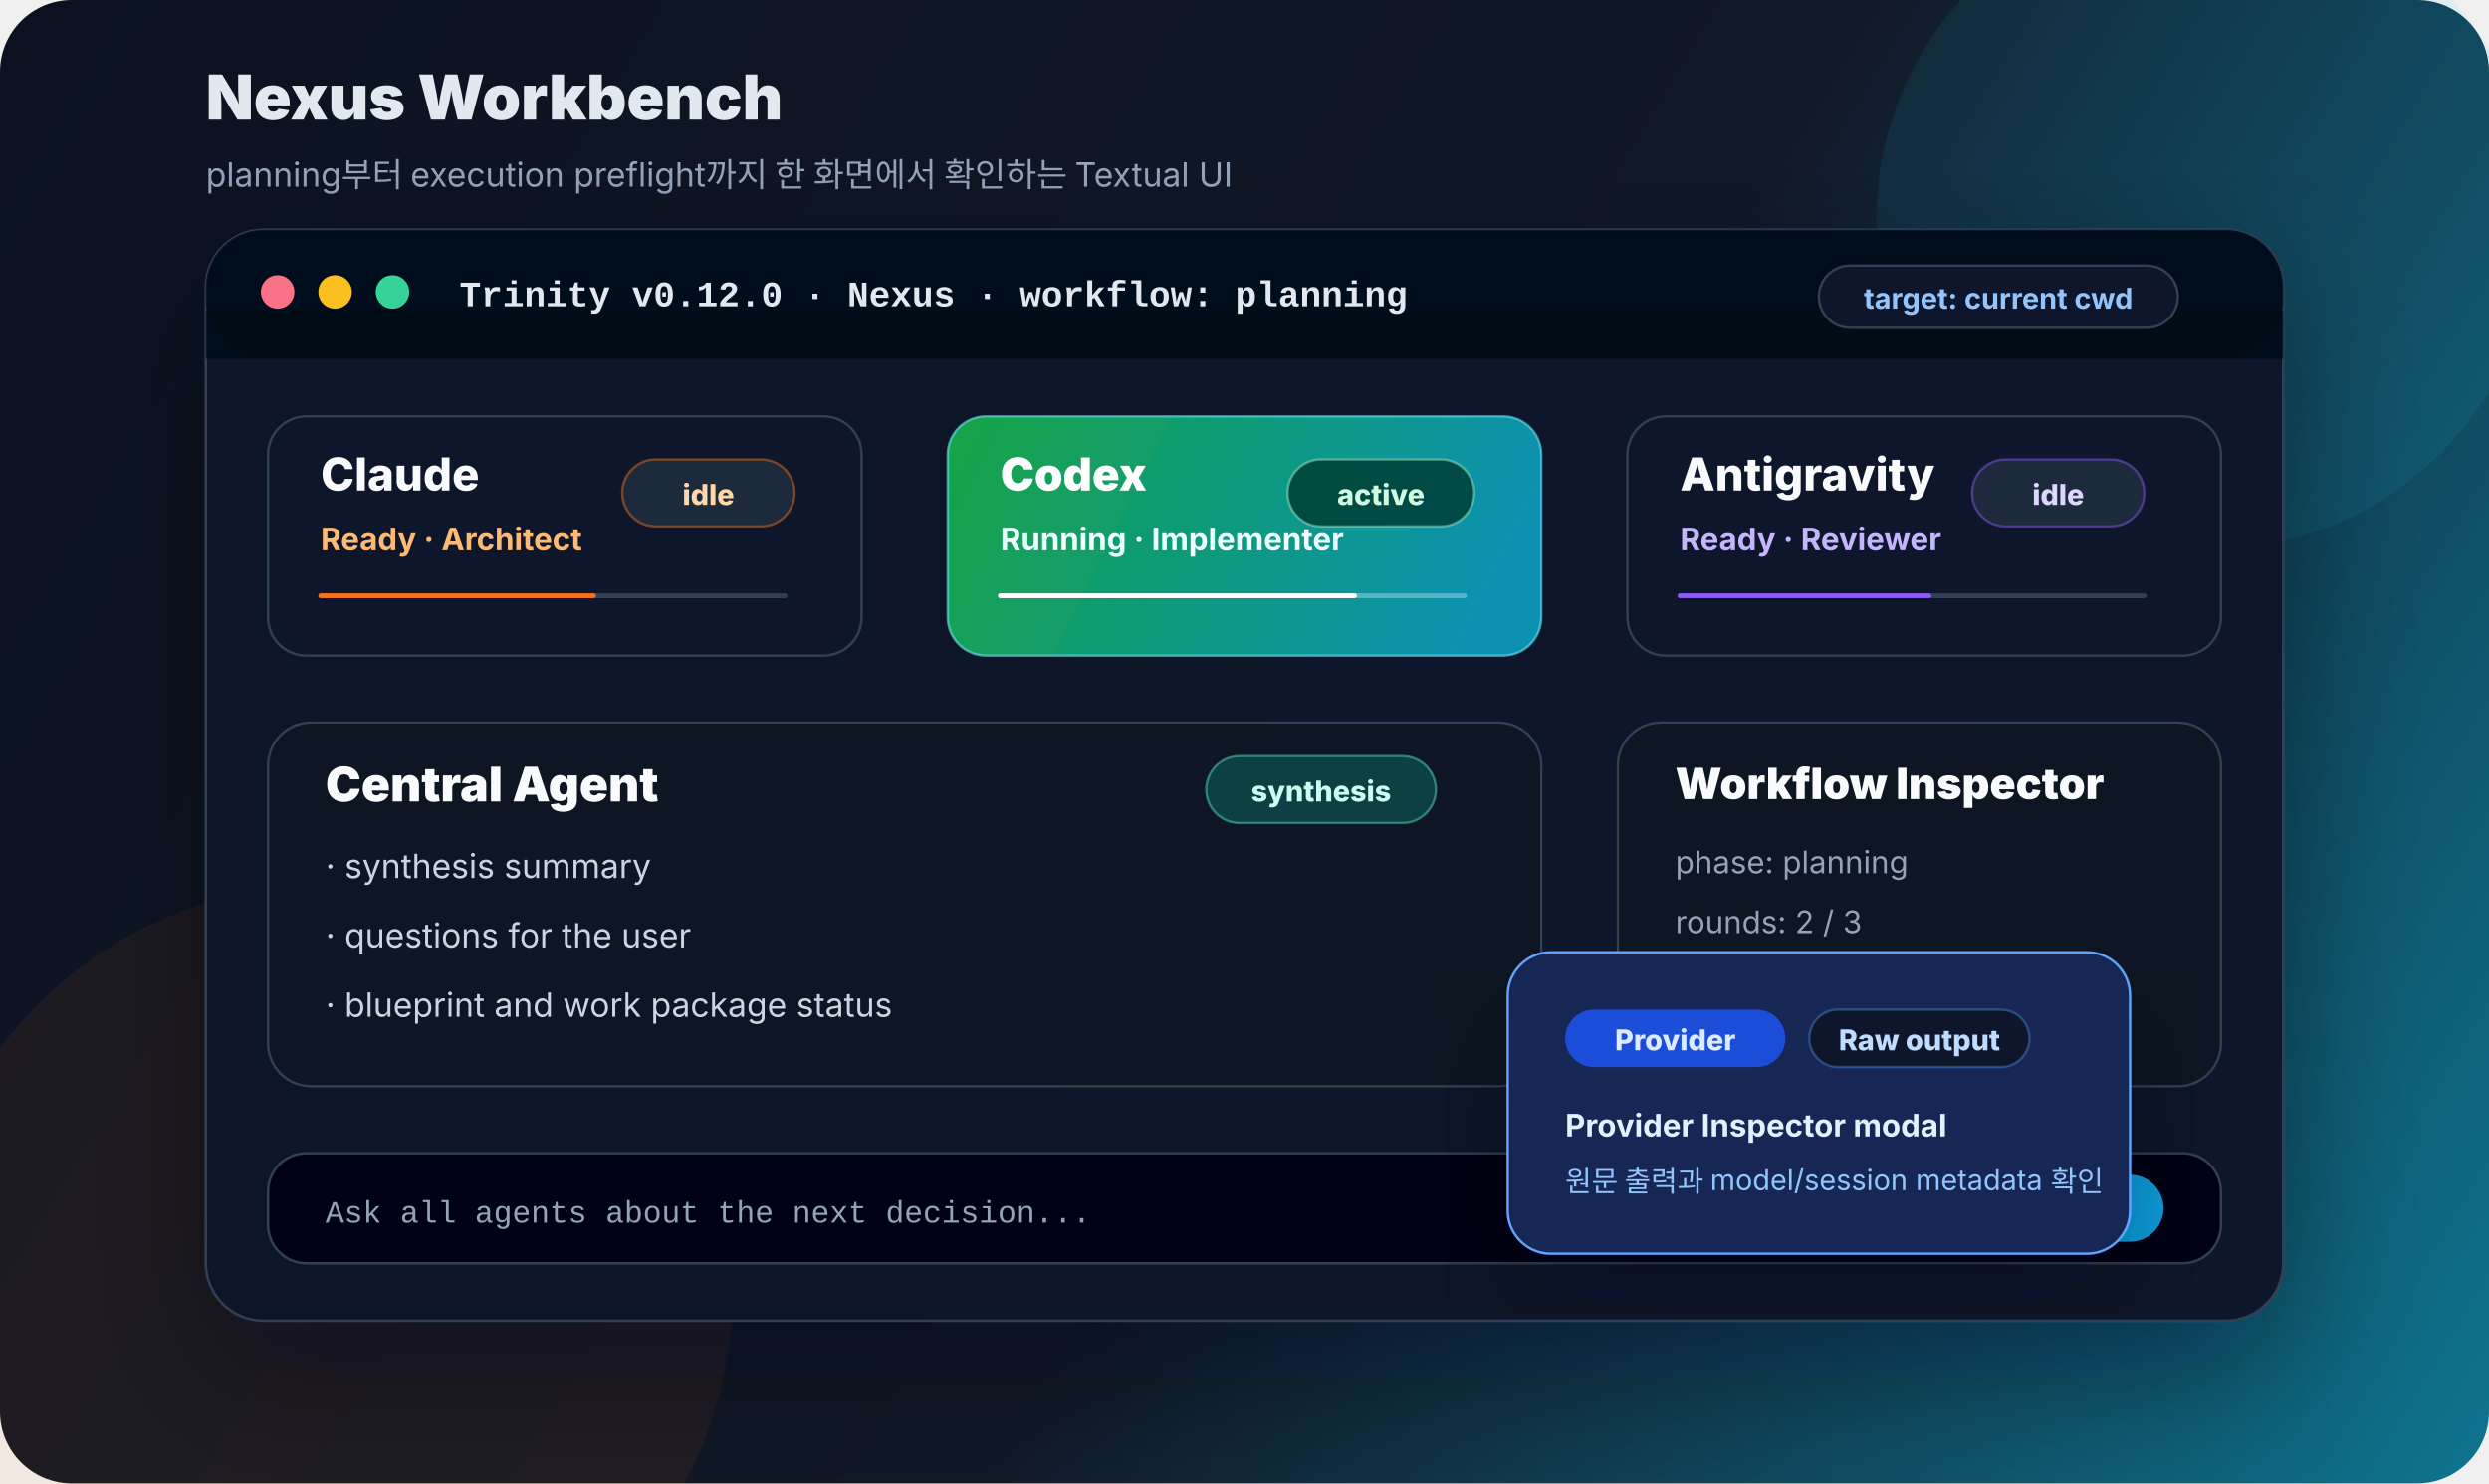
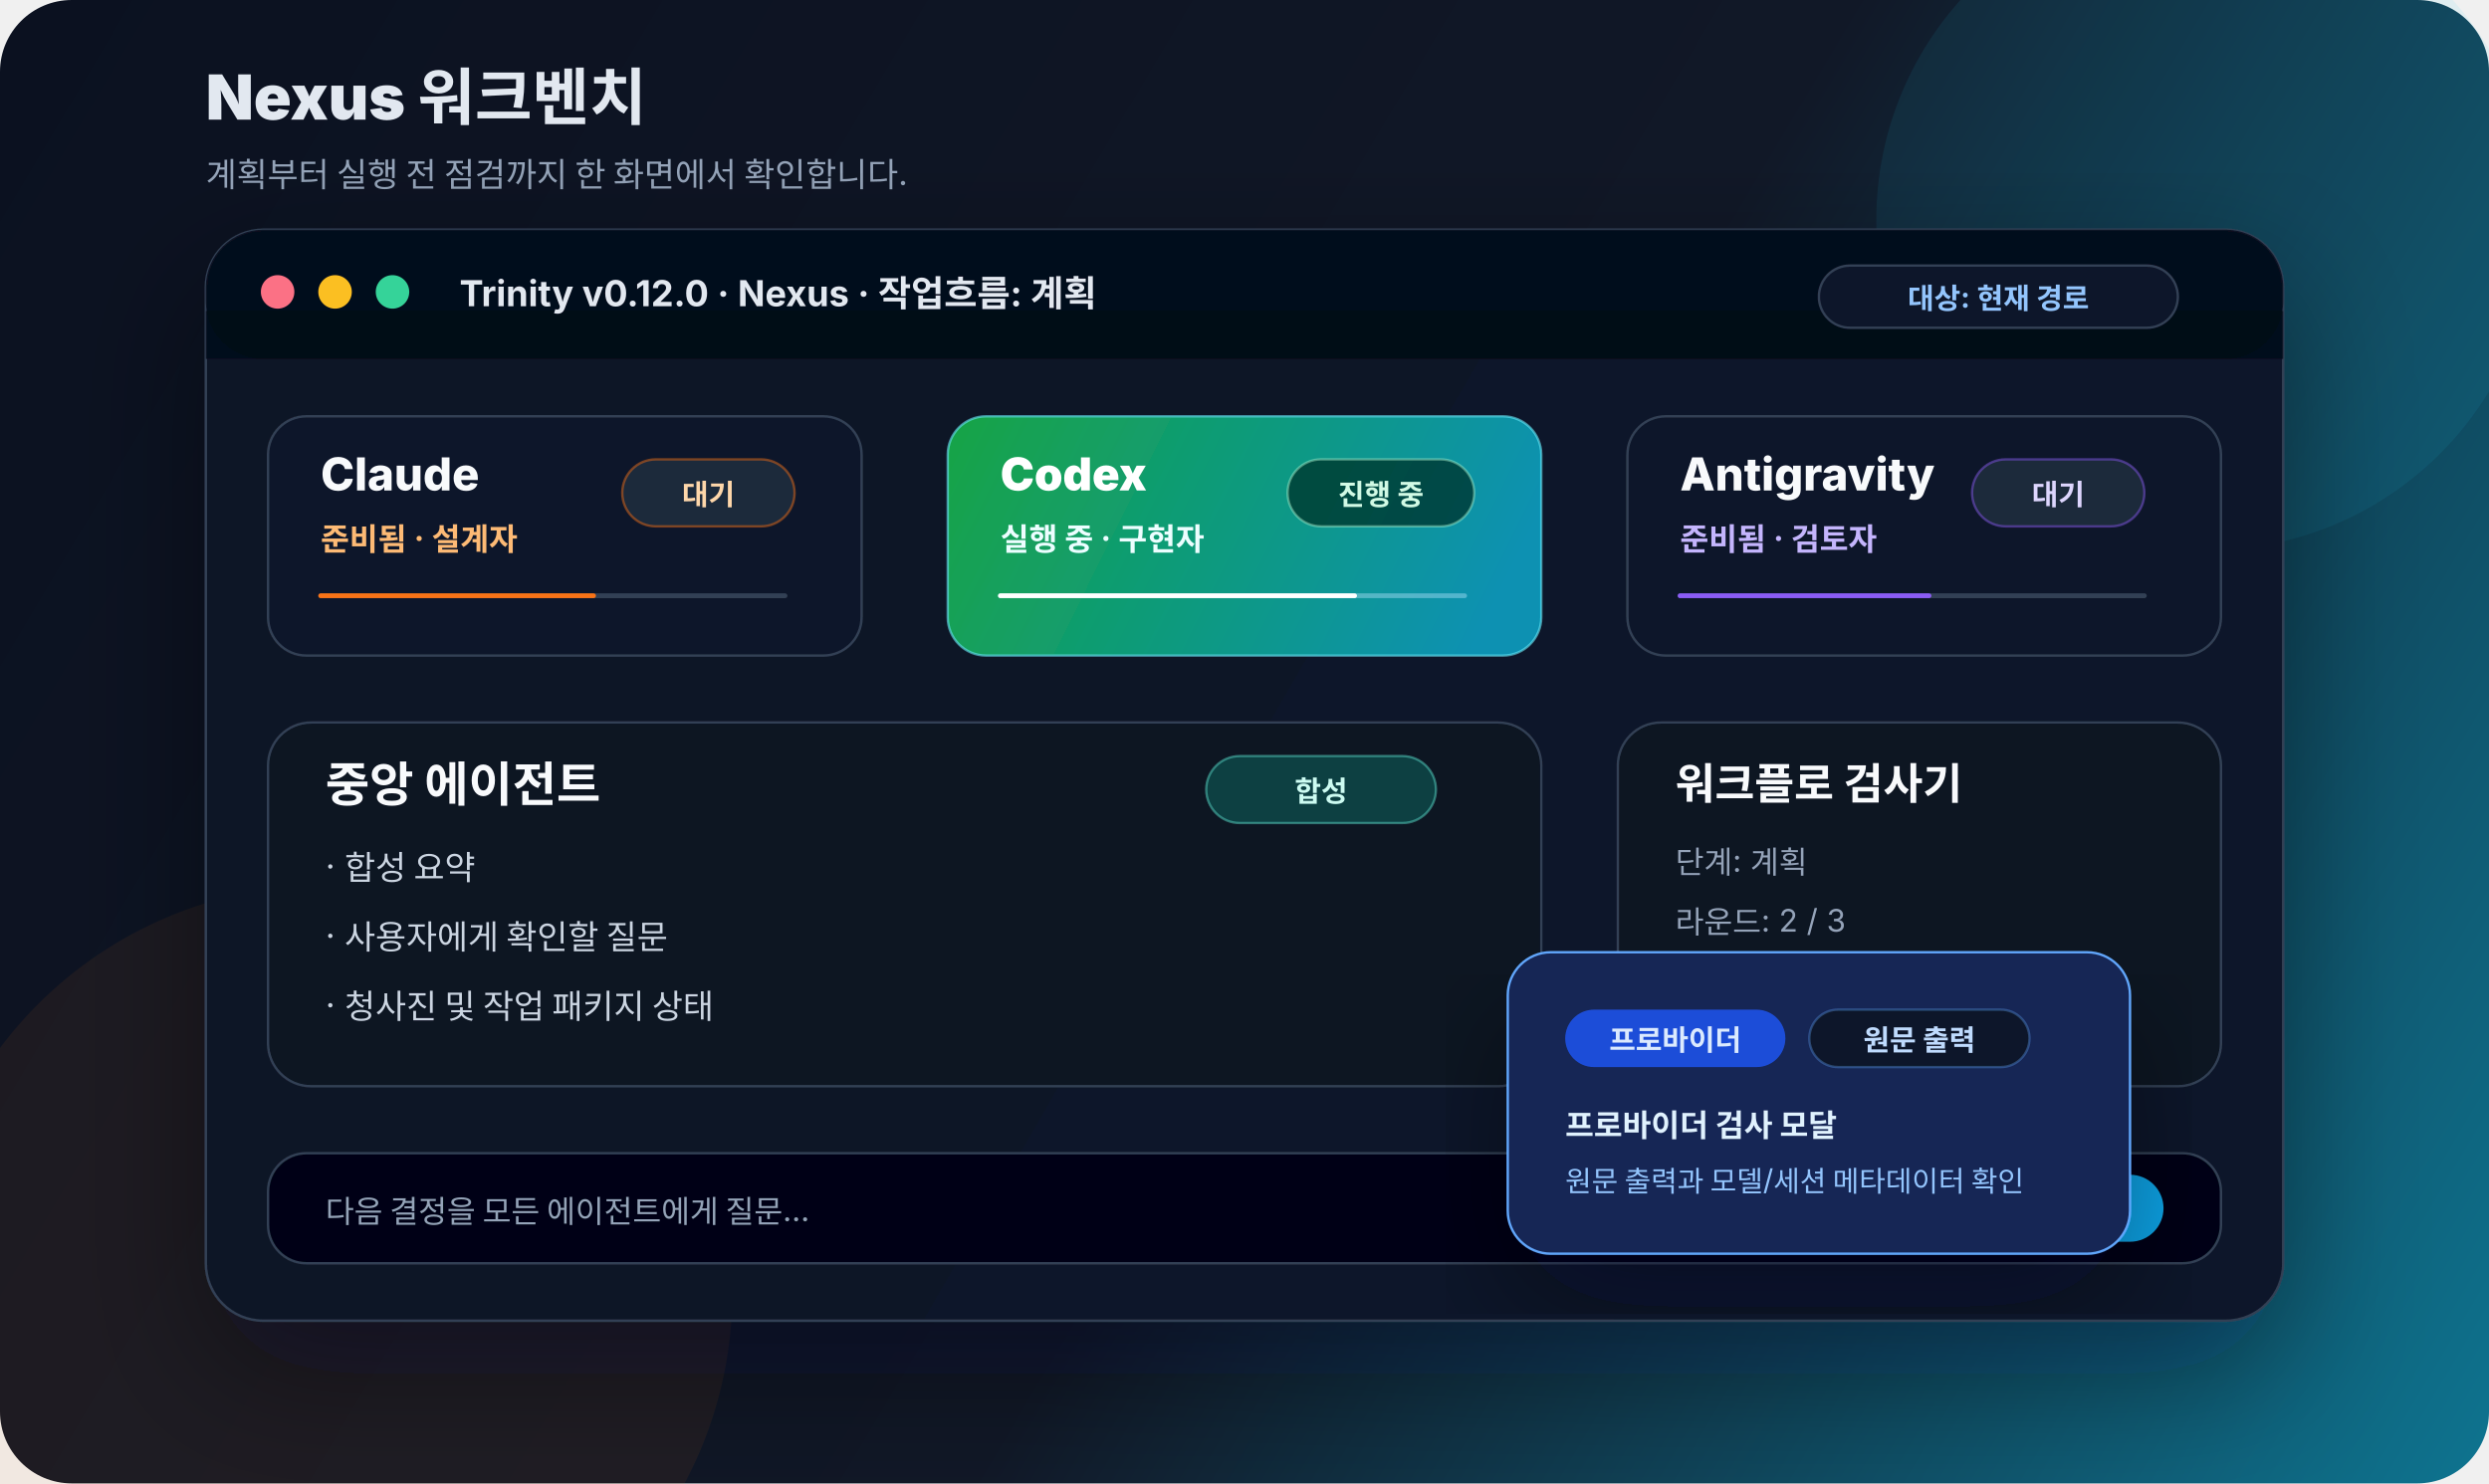
<svg xmlns="http://www.w3.org/2000/svg" width="1040" height="620" viewBox="0 0 1040 620" fill="none" role="img" aria-labelledby="title desc">
  <defs>
    <linearGradient id="bg" x1="0" y1="0" x2="1040" y2="620" gradientUnits="userSpaceOnUse">
      <stop stop-color="#0B1120" />
      <stop offset="0.55" stop-color="#111827" />
      <stop offset="1" stop-color="#0E7490" />
    </linearGradient>
    <linearGradient id="window" x1="88" y1="70" x2="952" y2="570" gradientUnits="userSpaceOnUse">
      <stop stop-color="#111827" />
      <stop offset="1" stop-color="#0F172A" />
    </linearGradient>
    <linearGradient id="active" x1="416" y1="156" x2="622" y2="258" gradientUnits="userSpaceOnUse">
      <stop stop-color="#16A34A" />
      <stop offset="1" stop-color="#0891B2" />
    </linearGradient>
    <filter id="shadow" x="-10%" y="-10%" width="120%" height="130%" color-interpolation-filters="sRGB">
      <feDropShadow dx="0" dy="22" stdDeviation="28" flood-color="#020617" flood-opacity="0.42" />
    </filter>
    <style>
      .font { font-family: Inter, Pretendard, "Noto Sans KR", "Segoe UI", Arial, sans-serif; }
      .mono { font-family: "SFMono-Regular", Consolas, "Liberation Mono", monospace; }
    </style>
  </defs>
  <rect width="1040" height="620" rx="30" fill="url(#bg)" />
  <circle cx="922" cy="92" r="138" fill="#22D3EE" fill-opacity="0.08" />
  <circle cx="136" cy="540" r="170" fill="#F97316" fill-opacity="0.07" />
-   <text x="86" y="50" class="font" fill="#E2E8F0" font-size="26" font-weight="850">Nexus Workbench</text>
-   <text x="86" y="78" class="font" fill="#94A3B8" font-size="14">planning부터 execution preflight까지 한 화면에서 확인하는 Textual UI</text>
+   <text x="86" y="50" class="font" fill="#E2E8F0" font-size="26" font-weight="850">Nexus 워크벤치</text>
+   <text x="86" y="78" class="font" fill="#94A3B8" font-size="14">계획부터 실행 전 점검까지 한 화면에서 확인합니다.</text>
  <g filter="url(#shadow)">
    <rect x="86" y="96" width="868" height="456" rx="24" fill="url(#window)" stroke="#334155" />
    <rect x="86" y="96" width="868" height="54" rx="24" fill="#020617" fill-opacity="0.72" />
    <rect x="86" y="130" width="868" height="20" fill="#020617" fill-opacity="0.72" />
    <circle cx="116" cy="122" r="7" fill="#FB7185" />
    <circle cx="140" cy="122" r="7" fill="#FBBF24" />
    <circle cx="164" cy="122" r="7" fill="#34D399" />
-     <text x="192" y="128" class="mono" fill="#E2E8F0" font-size="15" font-weight="700">Trinity v0.12.0 · Nexus · workflow: planning</text>
+     <text x="192" y="128" class="font" fill="#E2E8F0" font-size="15" font-weight="700">Trinity v0.12.0 · Nexus · 작업흐름: 계획</text>
    <rect x="760" y="111" width="150" height="26" rx="13" fill="#0F172A" stroke="#334155" />
-     <text x="835" y="129" text-anchor="middle" class="font" fill="#93C5FD" font-size="12" font-weight="700">target: current cwd</text>
+     <text x="835" y="129" text-anchor="middle" class="font" fill="#93C5FD" font-size="12" font-weight="700">대상: 현재 경로</text>
    <g>
      <rect x="112" y="174" width="248" height="100" rx="16" fill="#0F172A" stroke="#334155" />
      <text x="134" y="205" class="font" fill="#F8FAFC" font-size="19" font-weight="800">Claude</text>
-       <text x="134" y="230" class="font" fill="#FDBA74" font-size="13" font-weight="700">Ready · Architect</text>
+       <text x="134" y="230" class="font" fill="#FDBA74" font-size="13" font-weight="700">준비됨 · 설계자</text>
      <rect x="260" y="192" width="72" height="28" rx="14" fill="#1E293B" stroke="#F97316" stroke-opacity="0.45" />
-       <text x="296" y="211" text-anchor="middle" class="font" fill="#FED7AA" font-size="12" font-weight="800">idle</text>
+       <text x="296" y="211" text-anchor="middle" class="font" fill="#FED7AA" font-size="12" font-weight="800">대기</text>
      <path d="M134 249 H328" stroke="#334155" stroke-width="2" stroke-linecap="round" />
      <path d="M134 249 H248" stroke="#F97316" stroke-width="2" stroke-linecap="round" />
    </g>
    <g>
      <rect x="396" y="174" width="248" height="100" rx="16" fill="url(#active)" stroke="#67E8F9" stroke-opacity="0.6" />
      <text x="418" y="205" class="font" fill="#FFFFFF" font-size="19" font-weight="850">Codex</text>
-       <text x="418" y="230" class="font" fill="#ECFEFF" font-size="13" font-weight="700">Running · Implementer</text>
+       <text x="418" y="230" class="font" fill="#ECFEFF" font-size="13" font-weight="700">실행 중 · 구현자</text>
      <rect x="538" y="192" width="78" height="28" rx="14" fill="#022C22" fill-opacity="0.7" stroke="#A7F3D0" stroke-opacity="0.45" />
-       <text x="577" y="211" text-anchor="middle" class="font" fill="#D1FAE5" font-size="12" font-weight="800">active</text>
+       <text x="577" y="211" text-anchor="middle" class="font" fill="#D1FAE5" font-size="12" font-weight="800">진행 중</text>
      <path d="M418 249 H612" stroke="#BAE6FD" stroke-opacity="0.42" stroke-width="2" stroke-linecap="round" />
      <path d="M418 249 H566" stroke="#FFFFFF" stroke-width="2" stroke-linecap="round" />
    </g>
    <g>
      <rect x="680" y="174" width="248" height="100" rx="16" fill="#0F172A" stroke="#334155" />
      <text x="702" y="205" class="font" fill="#F8FAFC" font-size="19" font-weight="800">Antigravity</text>
-       <text x="702" y="230" class="font" fill="#C4B5FD" font-size="13" font-weight="700">Ready · Reviewer</text>
+       <text x="702" y="230" class="font" fill="#C4B5FD" font-size="13" font-weight="700">준비됨 · 검토자</text>
      <rect x="824" y="192" width="72" height="28" rx="14" fill="#1E293B" stroke="#8B5CF6" stroke-opacity="0.45" />
-       <text x="860" y="211" text-anchor="middle" class="font" fill="#DDD6FE" font-size="12" font-weight="800">idle</text>
+       <text x="860" y="211" text-anchor="middle" class="font" fill="#DDD6FE" font-size="12" font-weight="800">대기</text>
      <path d="M702 249 H896" stroke="#334155" stroke-width="2" stroke-linecap="round" />
      <path d="M702 249 H806" stroke="#8B5CF6" stroke-width="2" stroke-linecap="round" />
    </g>
    <rect x="112" y="302" width="532" height="152" rx="18" fill="#0B1220" stroke="#334155" />
-     <text x="136" y="335" class="font" fill="#F8FAFC" font-size="20" font-weight="850">Central Agent</text>
+     <text x="136" y="335" class="font" fill="#F8FAFC" font-size="20" font-weight="850">중앙 에이전트</text>
    <rect x="504" y="316" width="96" height="28" rx="14" fill="#0F766E" fill-opacity="0.45" stroke="#5EEAD4" stroke-opacity="0.45" />
-     <text x="552" y="335" text-anchor="middle" class="font" fill="#CCFBF1" font-size="12" font-weight="800">synthesis</text>
-     <text x="136" y="367" class="font" fill="#CBD5E1" font-size="14">· synthesis summary</text>
-     <text x="136" y="396" class="font" fill="#CBD5E1" font-size="14">· questions for the user</text>
-     <text x="136" y="425" class="font" fill="#CBD5E1" font-size="14">· blueprint and work package status</text>
+     <text x="552" y="335" text-anchor="middle" class="font" fill="#CCFBF1" font-size="12" font-weight="800">합성</text>
+     <text x="136" y="367" class="font" fill="#CBD5E1" font-size="14">· 합성 요약</text>
+     <text x="136" y="396" class="font" fill="#CBD5E1" font-size="14">· 사용자에게 확인할 질문</text>
+     <text x="136" y="425" class="font" fill="#CBD5E1" font-size="14">· 청사진 및 작업 패키지 상태</text>
    <rect x="676" y="302" width="252" height="152" rx="18" fill="#0B1220" stroke="#334155" />
-     <text x="700" y="334" class="font" fill="#F8FAFC" font-size="18" font-weight="850">Workflow Inspector</text>
-     <text x="700" y="365" class="font" fill="#94A3B8" font-size="13">phase: planning</text>
-     <text x="700" y="390" class="font" fill="#94A3B8" font-size="13">rounds: 2 / 3</text>
-     <text x="700" y="415" class="font" fill="#94A3B8" font-size="13">packages: draft ready</text>
+     <text x="700" y="334" class="font" fill="#F8FAFC" font-size="18" font-weight="850">워크플로 검사기</text>
+     <text x="700" y="365" class="font" fill="#94A3B8" font-size="13">단계: 계획</text>
+     <text x="700" y="390" class="font" fill="#94A3B8" font-size="13">라운드: 2 / 3</text>
+     <text x="700" y="415" class="font" fill="#94A3B8" font-size="13">패키지: 초안 준비</text>
    <rect x="112" y="482" width="816" height="46" rx="16" fill="#020617" stroke="#334155" />
-     <text x="136" y="511" class="mono" fill="#94A3B8" font-size="13">Ask all agents about the next decision...</text>
+     <text x="136" y="511" class="font" fill="#94A3B8" font-size="13">다음 결정을 모든 에이전트에게 질문...</text>
    <rect x="818" y="491" width="86" height="28" rx="14" fill="#0EA5E9" />
-     <text x="861" y="510" text-anchor="middle" class="font" fill="#F8FAFC" font-size="12" font-weight="850">Send</text>
+     <text x="861" y="510" text-anchor="middle" class="font" fill="#F8FAFC" font-size="12" font-weight="850">전송</text>
  </g>
  <g filter="url(#shadow)">
    <rect x="630" y="398" width="260" height="126" rx="18" fill="#172554" stroke="#60A5FA" />
    <rect x="654" y="422" width="92" height="24" rx="12" fill="#1D4ED8" />
-     <text x="700" y="439" text-anchor="middle" class="font" fill="#DBEAFE" font-size="12" font-weight="800">Provider</text>
+     <text x="700" y="439" text-anchor="middle" class="font" fill="#DBEAFE" font-size="12" font-weight="800">프로바이더</text>
    <rect x="756" y="422" width="92" height="24" rx="12" fill="#0F172A" stroke="#60A5FA" stroke-opacity="0.34" />
-     <text x="802" y="439" text-anchor="middle" class="font" fill="#BFDBFE" font-size="12" font-weight="800">Raw output</text>
-     <text x="654" y="475" class="font" fill="#E0F2FE" font-size="13" font-weight="700">Provider Inspector modal</text>
-     <text x="654" y="498" class="font" fill="#93C5FD" font-size="12">원문 출력과 model/session metadata 확인</text>
+     <text x="802" y="439" text-anchor="middle" class="font" fill="#BFDBFE" font-size="12" font-weight="800">원문 출력</text>
+     <text x="654" y="475" class="font" fill="#E0F2FE" font-size="13" font-weight="700">프로바이더 검사 모달</text>
+     <text x="654" y="498" class="font" fill="#93C5FD" font-size="12">원문 출력과 모델/세션 메타데이터 확인</text>
  </g>
</svg>
